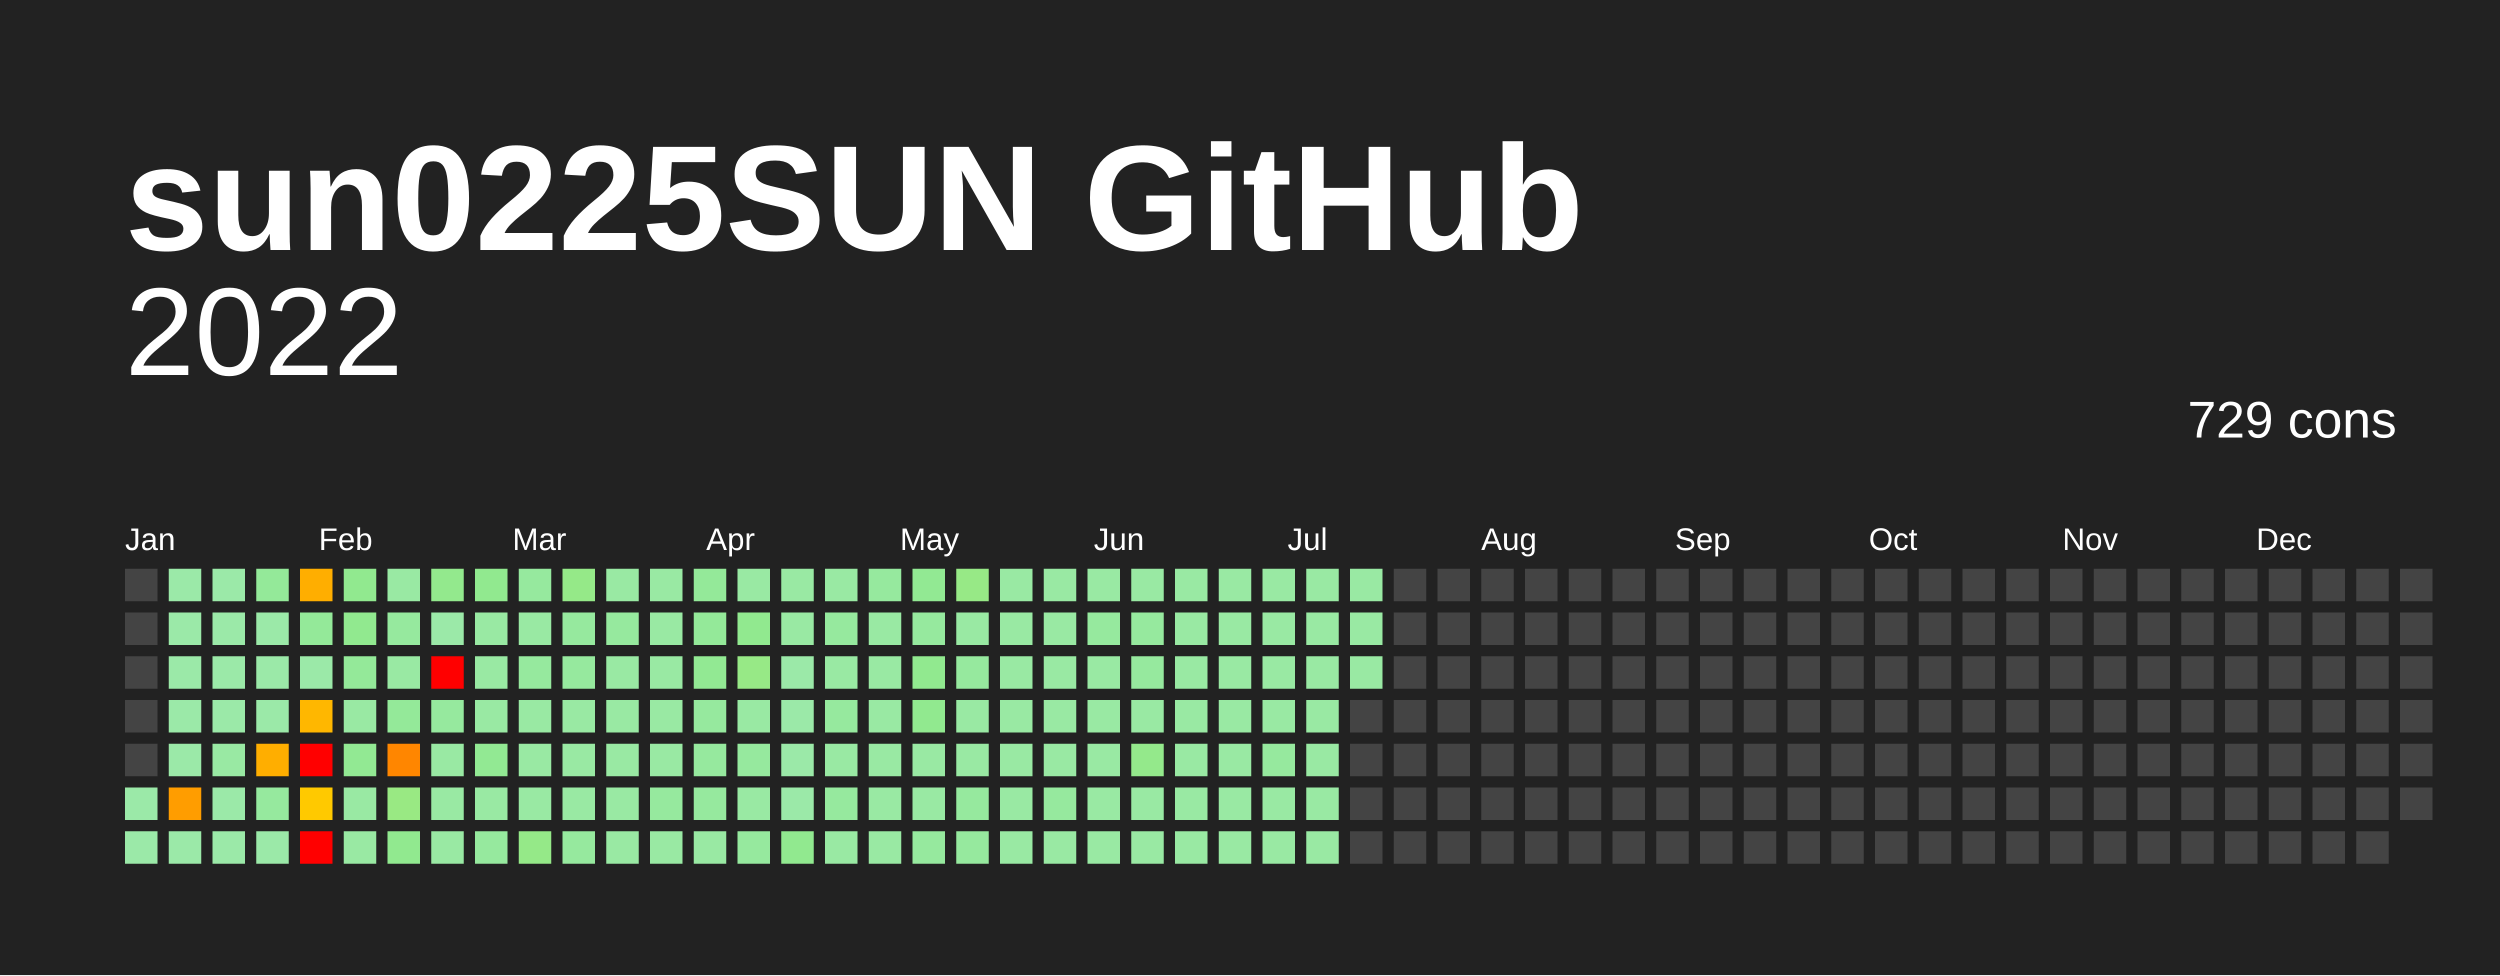
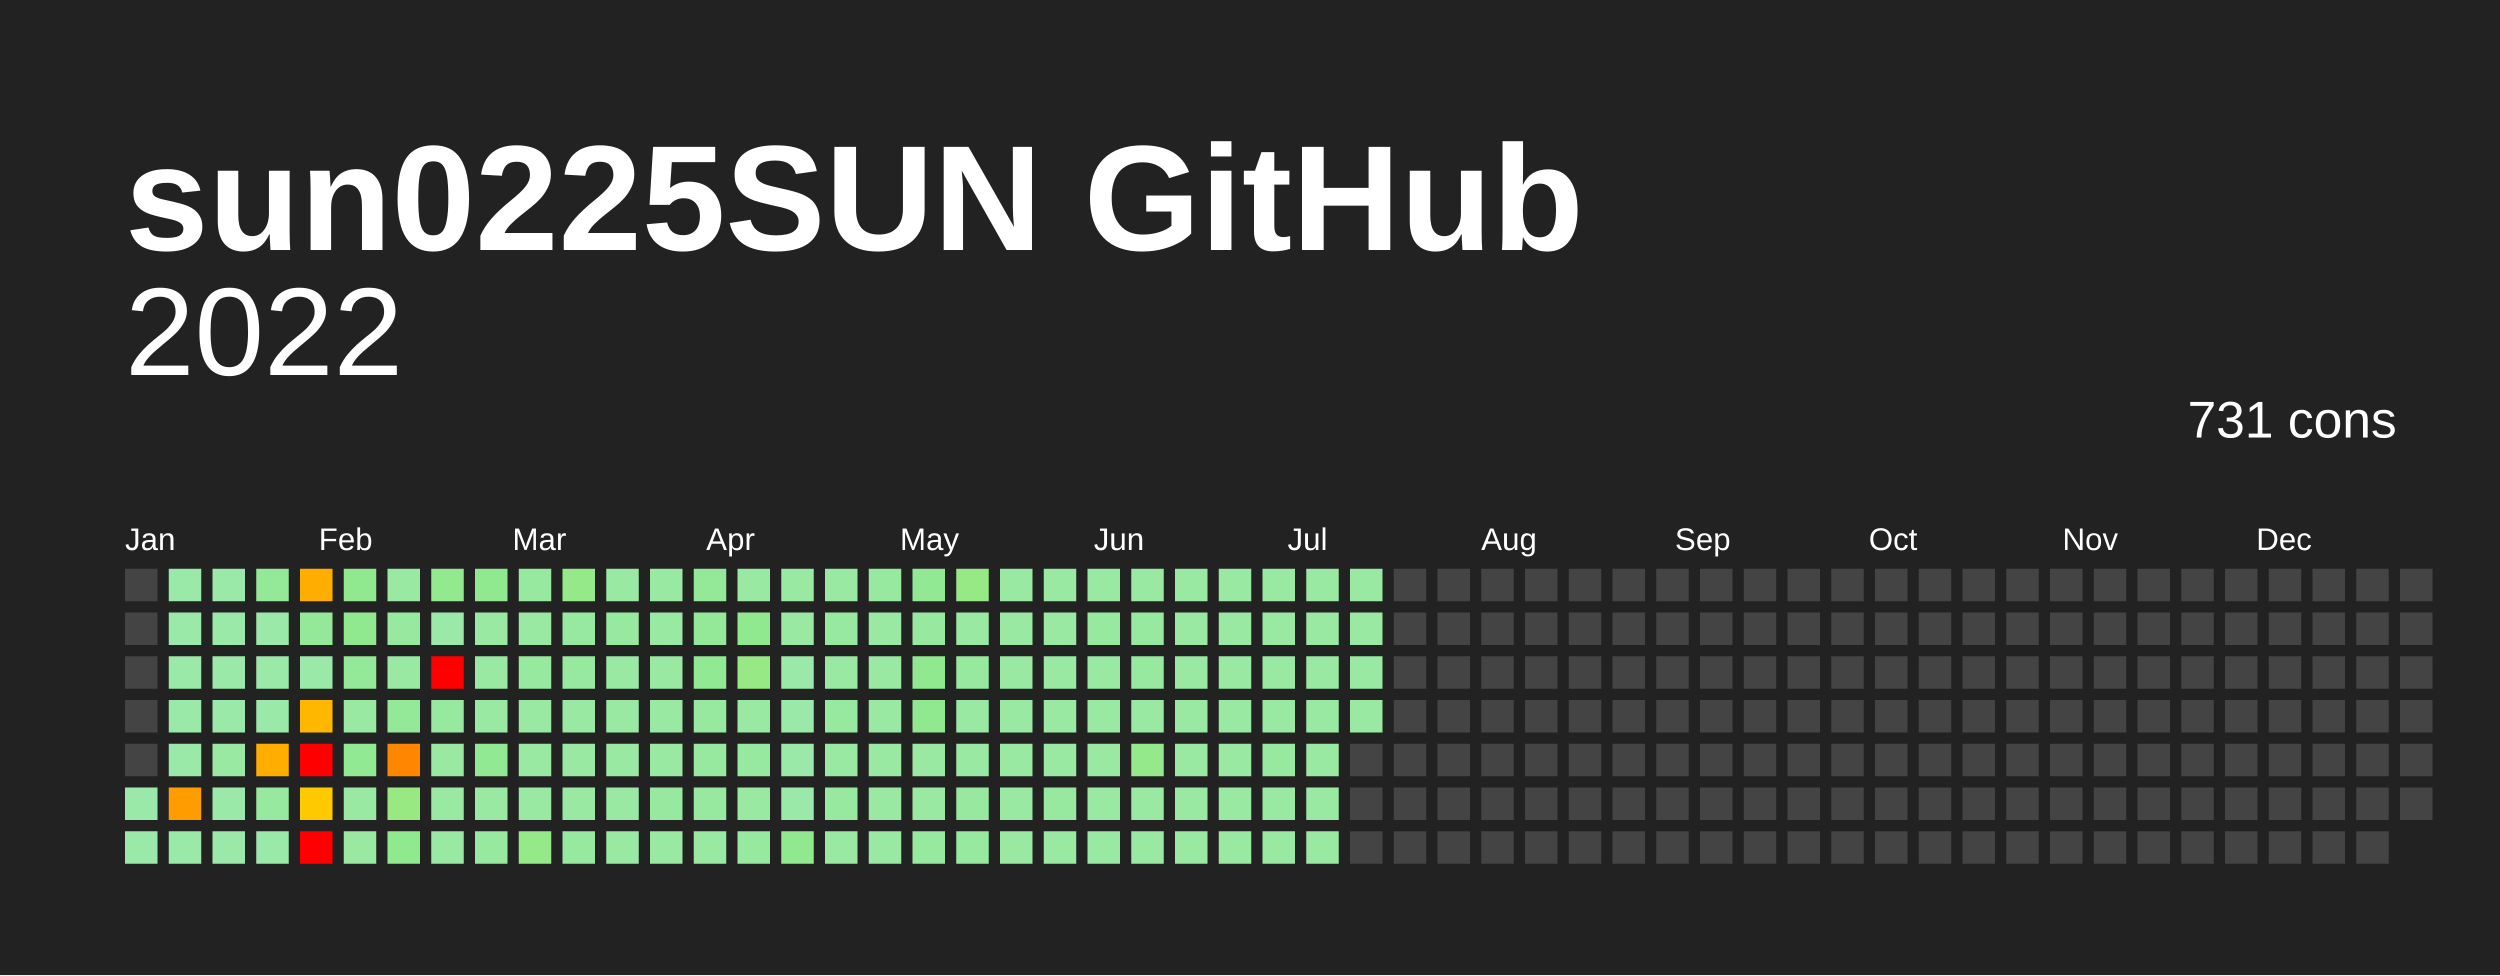
<svg xmlns="http://www.w3.org/2000/svg" baseProfile="full" height="78mm" version="1.1" viewBox="0,0,200,78" width="200mm">
  <defs />
  <rect fill="#222222" height="78" width="200" x="0" y="0" />
  <text fill="#FFFFFF" style="font-size:12px; font-family:Arial; font-weight:bold;" x="10" y="20">sun0225SUN GitHub</text>
  <text alignment-baseline="hanging" fill="#FFFFFF" style="font-size:10.0px; font-family:Arial;" x="10" y="30">2022</text>
-   <text alignment-baseline="hanging" fill="#FFFFFF" style="font-size:4.125px; font-family:Arial;" x="175" y="35">729 cons</text>
+   <text alignment-baseline="hanging" fill="#FFFFFF" style="font-size:4.125px; font-family:Arial;" x="175" y="35">731 cons</text>
  <text fill="#FFFFFF" style="font-size:2.5px; font-family:Arial" x="10.0" y="44">Jan</text>
  <text fill="#FFFFFF" style="font-size:2.5px; font-family:Arial" x="25.5" y="44">Feb</text>
  <text fill="#FFFFFF" style="font-size:2.5px; font-family:Arial" x="41.0" y="44">Mar</text>
  <text fill="#FFFFFF" style="font-size:2.5px; font-family:Arial" x="56.5" y="44">Apr</text>
  <text fill="#FFFFFF" style="font-size:2.5px; font-family:Arial" x="72.0" y="44">May</text>
  <text fill="#FFFFFF" style="font-size:2.5px; font-family:Arial" x="87.5" y="44">Jun</text>
  <text fill="#FFFFFF" style="font-size:2.5px; font-family:Arial" x="103.0" y="44">Jul</text>
  <text fill="#FFFFFF" style="font-size:2.5px; font-family:Arial" x="118.5" y="44">Aug</text>
  <text fill="#FFFFFF" style="font-size:2.5px; font-family:Arial" x="134.0" y="44">Sep</text>
  <text fill="#FFFFFF" style="font-size:2.5px; font-family:Arial" x="149.5" y="44">Oct</text>
  <text fill="#FFFFFF" style="font-size:2.5px; font-family:Arial" x="165.0" y="44">Nov</text>
  <text fill="#FFFFFF" style="font-size:2.5px; font-family:Arial" x="180.5" y="44">Dec</text>
  <rect fill="#444444" height="2.6" width="2.6" x="10.0" y="45.5" />
  <rect fill="#444444" height="2.6" width="2.6" x="10.0" y="49.0" />
  <rect fill="#444444" height="2.6" width="2.6" x="10.0" y="52.5" />
  <rect fill="#444444" height="2.6" width="2.6" x="10.0" y="56.0" />
  <rect fill="#444444" height="2.6" width="2.6" x="10.0" y="59.5" />
  <rect fill="#9be9a8" height="2.6" width="2.6" x="10.0" y="63.0" />
  <rect fill="#9be9a8" height="2.6" width="2.6" x="10.0" y="66.5" />
  <rect fill="#9be9a8" height="2.6" width="2.6" x="13.5" y="45.5" />
  <rect fill="#9be9a8" height="2.6" width="2.6" x="13.5" y="49.0" />
  <rect fill="#9be9a8" height="2.6" width="2.6" x="13.5" y="52.5" />
  <rect fill="#9be9a8" height="2.6" width="2.6" x="13.5" y="56.0" />
  <rect fill="#9be9a8" height="2.6" width="2.6" x="13.5" y="59.5" />
  <rect fill="#ff9d00" height="2.6" width="2.6" x="13.5" y="63.0" />
  <rect fill="#9be9a8" height="2.6" width="2.6" x="13.5" y="66.5" />
  <rect fill="#9be9a8" height="2.6" width="2.6" x="17.0" y="45.5" />
  <rect fill="#9be9a8" height="2.6" width="2.6" x="17.0" y="49.0" />
  <rect fill="#9be9a8" height="2.6" width="2.6" x="17.0" y="52.5" />
  <rect fill="#9be9a8" height="2.6" width="2.6" x="17.0" y="56.0" />
  <rect fill="#99e9a3" height="2.6" width="2.6" x="17.0" y="59.5" />
  <rect fill="#9be9a8" height="2.6" width="2.6" x="17.0" y="63.0" />
  <rect fill="#9be9a8" height="2.6" width="2.6" x="17.0" y="66.5" />
  <rect fill="#94e999" height="2.6" width="2.6" x="20.5" y="45.5" />
  <rect fill="#9be9a8" height="2.6" width="2.6" x="20.5" y="49.0" />
  <rect fill="#9be9a8" height="2.6" width="2.6" x="20.5" y="52.5" />
  <rect fill="#9be9a8" height="2.6" width="2.6" x="20.5" y="56.0" />
  <rect fill="#ffae00" height="2.6" width="2.6" x="20.5" y="59.5" />
  <rect fill="#96e99e" height="2.6" width="2.6" x="20.5" y="63.0" />
  <rect fill="#9be9a8" height="2.6" width="2.6" x="20.5" y="66.5" />
  <rect fill="#ffae00" height="2.6" width="2.6" x="24.0" y="45.5" />
  <rect fill="#94e999" height="2.6" width="2.6" x="24.0" y="49.0" />
  <rect fill="#9be9a8" height="2.6" width="2.6" x="24.0" y="52.5" />
  <rect fill="#ffb700" height="2.6" width="2.6" x="24.0" y="56.0" />
  <rect fill="red" height="2.6" width="2.6" x="24.0" y="59.5" />
  <rect fill="#ffc900" height="2.6" width="2.6" x="24.0" y="63.0" />
  <rect fill="red" height="2.6" width="2.6" x="24.0" y="66.5" />
  <rect fill="#91e98f" height="2.6" width="2.6" x="27.5" y="45.5" />
  <rect fill="#91e98f" height="2.6" width="2.6" x="27.5" y="49.0" />
  <rect fill="#94e999" height="2.6" width="2.6" x="27.5" y="52.5" />
  <rect fill="#99e9a3" height="2.6" width="2.6" x="27.5" y="56.0" />
  <rect fill="#92e993" height="2.6" width="2.6" x="27.5" y="59.5" />
  <rect fill="#99e9a3" height="2.6" width="2.6" x="27.5" y="63.0" />
  <rect fill="#99e9a3" height="2.6" width="2.6" x="27.5" y="66.5" />
  <rect fill="#99e9a3" height="2.6" width="2.6" x="31.0" y="45.5" />
  <rect fill="#96e99e" height="2.6" width="2.6" x="31.0" y="49.0" />
  <rect fill="#99e9a3" height="2.6" width="2.6" x="31.0" y="52.5" />
  <rect fill="#94e999" height="2.6" width="2.6" x="31.0" y="56.0" />
  <rect fill="#ff8600" height="2.6" width="2.6" x="31.0" y="59.5" />
  <rect fill="#99e983" height="2.6" width="2.6" x="31.0" y="63.0" />
  <rect fill="#91e98f" height="2.6" width="2.6" x="31.0" y="66.5" />
  <rect fill="#93e98d" height="2.6" width="2.6" x="34.5" y="45.5" />
  <rect fill="#9be9a8" height="2.6" width="2.6" x="34.5" y="49.0" />
  <rect fill="red" height="2.6" width="2.6" x="34.5" y="52.5" />
  <rect fill="#96e99e" height="2.6" width="2.6" x="34.5" y="56.0" />
  <rect fill="#99e9a3" height="2.6" width="2.6" x="34.5" y="59.5" />
  <rect fill="#99e9a3" height="2.6" width="2.6" x="34.5" y="63.0" />
  <rect fill="#99e9a3" height="2.6" width="2.6" x="34.5" y="66.5" />
  <rect fill="#91e98f" height="2.6" width="2.6" x="38.0" y="45.5" />
  <rect fill="#99e9a3" height="2.6" width="2.6" x="38.0" y="49.0" />
  <rect fill="#99e9a3" height="2.6" width="2.6" x="38.0" y="52.5" />
  <rect fill="#99e9a3" height="2.6" width="2.6" x="38.0" y="56.0" />
  <rect fill="#92e993" height="2.6" width="2.6" x="38.0" y="59.5" />
  <rect fill="#99e9a3" height="2.6" width="2.6" x="38.0" y="63.0" />
  <rect fill="#96e99e" height="2.6" width="2.6" x="38.0" y="66.5" />
  <rect fill="#96e99e" height="2.6" width="2.6" x="41.5" y="45.5" />
  <rect fill="#99e9a3" height="2.6" width="2.6" x="41.5" y="49.0" />
  <rect fill="#96e99e" height="2.6" width="2.6" x="41.5" y="52.5" />
  <rect fill="#99e9a3" height="2.6" width="2.6" x="41.5" y="56.0" />
  <rect fill="#99e9a3" height="2.6" width="2.6" x="41.5" y="59.5" />
  <rect fill="#99e9a3" height="2.6" width="2.6" x="41.5" y="63.0" />
  <rect fill="#95e988" height="2.6" width="2.6" x="41.5" y="66.5" />
  <rect fill="#95e988" height="2.6" width="2.6" x="45.0" y="45.5" />
  <rect fill="#96e99e" height="2.6" width="2.6" x="45.0" y="49.0" />
  <rect fill="#96e99e" height="2.6" width="2.6" x="45.0" y="52.5" />
  <rect fill="#99e9a3" height="2.6" width="2.6" x="45.0" y="56.0" />
  <rect fill="#99e9a3" height="2.6" width="2.6" x="45.0" y="59.5" />
  <rect fill="#99e9a3" height="2.6" width="2.6" x="45.0" y="63.0" />
  <rect fill="#96e99e" height="2.6" width="2.6" x="45.0" y="66.5" />
  <rect fill="#99e9a3" height="2.6" width="2.6" x="48.5" y="45.5" />
  <rect fill="#96e99e" height="2.6" width="2.6" x="48.5" y="49.0" />
  <rect fill="#99e9a3" height="2.6" width="2.6" x="48.5" y="52.5" />
  <rect fill="#99e9a3" height="2.6" width="2.6" x="48.5" y="56.0" />
  <rect fill="#99e9a3" height="2.6" width="2.6" x="48.5" y="59.5" />
  <rect fill="#99e9a3" height="2.6" width="2.6" x="48.5" y="63.0" />
  <rect fill="#99e9a3" height="2.6" width="2.6" x="48.5" y="66.5" />
  <rect fill="#99e9a3" height="2.6" width="2.6" x="52.0" y="45.5" />
  <rect fill="#99e9a3" height="2.6" width="2.6" x="52.0" y="49.0" />
  <rect fill="#99e9a3" height="2.6" width="2.6" x="52.0" y="52.5" />
  <rect fill="#99e9a3" height="2.6" width="2.6" x="52.0" y="56.0" />
  <rect fill="#99e9a3" height="2.6" width="2.6" x="52.0" y="59.5" />
  <rect fill="#96e99e" height="2.6" width="2.6" x="52.0" y="63.0" />
  <rect fill="#99e9a3" height="2.6" width="2.6" x="52.0" y="66.5" />
  <rect fill="#94e999" height="2.6" width="2.6" x="55.5" y="45.5" />
  <rect fill="#94e999" height="2.6" width="2.6" x="55.5" y="49.0" />
  <rect fill="#92e993" height="2.6" width="2.6" x="55.5" y="52.5" />
  <rect fill="#96e99e" height="2.6" width="2.6" x="55.5" y="56.0" />
  <rect fill="#96e99e" height="2.6" width="2.6" x="55.5" y="59.5" />
  <rect fill="#96e99e" height="2.6" width="2.6" x="55.5" y="63.0" />
  <rect fill="#99e9a3" height="2.6" width="2.6" x="55.5" y="66.5" />
  <rect fill="#99e9a3" height="2.6" width="2.6" x="59.0" y="45.5" />
  <rect fill="#91e98f" height="2.6" width="2.6" x="59.0" y="49.0" />
  <rect fill="#97e986" height="2.6" width="2.6" x="59.0" y="52.5" />
  <rect fill="#99e9a3" height="2.6" width="2.6" x="59.0" y="56.0" />
  <rect fill="#96e99e" height="2.6" width="2.6" x="59.0" y="59.5" />
  <rect fill="#99e9a3" height="2.6" width="2.6" x="59.0" y="63.0" />
  <rect fill="#96e99e" height="2.6" width="2.6" x="59.0" y="66.5" />
  <rect fill="#99e9a3" height="2.6" width="2.6" x="62.5" y="45.5" />
  <rect fill="#99e9a3" height="2.6" width="2.6" x="62.5" y="49.0" />
  <rect fill="#9be9a8" height="2.6" width="2.6" x="62.5" y="52.5" />
  <rect fill="#9be9a8" height="2.6" width="2.6" x="62.5" y="56.0" />
  <rect fill="#9be9a8" height="2.6" width="2.6" x="62.5" y="59.5" />
  <rect fill="#9be9a8" height="2.6" width="2.6" x="62.5" y="63.0" />
  <rect fill="#91e98f" height="2.6" width="2.6" x="62.5" y="66.5" />
  <rect fill="#99e9a3" height="2.6" width="2.6" x="66.0" y="45.5" />
  <rect fill="#96e99e" height="2.6" width="2.6" x="66.0" y="49.0" />
  <rect fill="#99e9a3" height="2.6" width="2.6" x="66.0" y="52.5" />
  <rect fill="#96e99e" height="2.6" width="2.6" x="66.0" y="56.0" />
  <rect fill="#99e9a3" height="2.6" width="2.6" x="66.0" y="59.5" />
  <rect fill="#96e99e" height="2.6" width="2.6" x="66.0" y="63.0" />
  <rect fill="#99e9a3" height="2.6" width="2.6" x="66.0" y="66.5" />
  <rect fill="#96e99e" height="2.6" width="2.6" x="69.5" y="45.5" />
  <rect fill="#99e9a3" height="2.6" width="2.6" x="69.5" y="49.0" />
  <rect fill="#99e9a3" height="2.6" width="2.6" x="69.5" y="52.5" />
  <rect fill="#99e9a3" height="2.6" width="2.6" x="69.5" y="56.0" />
  <rect fill="#99e9a3" height="2.6" width="2.6" x="69.5" y="59.5" />
  <rect fill="#99e9a3" height="2.6" width="2.6" x="69.5" y="63.0" />
  <rect fill="#99e9a3" height="2.6" width="2.6" x="69.5" y="66.5" />
  <rect fill="#92e993" height="2.6" width="2.6" x="73.0" y="45.5" />
  <rect fill="#96e99e" height="2.6" width="2.6" x="73.0" y="49.0" />
  <rect fill="#91e98f" height="2.6" width="2.6" x="73.0" y="52.5" />
  <rect fill="#91e98f" height="2.6" width="2.6" x="73.0" y="56.0" />
  <rect fill="#99e9a3" height="2.6" width="2.6" x="73.0" y="59.5" />
  <rect fill="#99e9a3" height="2.6" width="2.6" x="73.0" y="63.0" />
  <rect fill="#96e99e" height="2.6" width="2.6" x="73.0" y="66.5" />
  <rect fill="#97e986" height="2.6" width="2.6" x="76.5" y="45.5" />
  <rect fill="#99e9a3" height="2.6" width="2.6" x="76.5" y="49.0" />
  <rect fill="#96e99e" height="2.6" width="2.6" x="76.5" y="52.5" />
  <rect fill="#99e9a3" height="2.6" width="2.6" x="76.5" y="56.0" />
  <rect fill="#99e9a3" height="2.6" width="2.6" x="76.5" y="59.5" />
  <rect fill="#96e99e" height="2.6" width="2.6" x="76.5" y="63.0" />
  <rect fill="#96e99e" height="2.6" width="2.6" x="76.5" y="66.5" />
  <rect fill="#99e9a3" height="2.6" width="2.6" x="80.0" y="45.5" />
  <rect fill="#99e9a3" height="2.6" width="2.6" x="80.0" y="49.0" />
  <rect fill="#99e9a3" height="2.6" width="2.6" x="80.0" y="52.5" />
  <rect fill="#99e9a3" height="2.6" width="2.6" x="80.0" y="56.0" />
  <rect fill="#99e9a3" height="2.6" width="2.6" x="80.0" y="59.5" />
  <rect fill="#99e9a3" height="2.6" width="2.6" x="80.0" y="63.0" />
  <rect fill="#99e9a3" height="2.6" width="2.6" x="80.0" y="66.5" />
  <rect fill="#99e9a3" height="2.6" width="2.6" x="83.5" y="45.5" />
  <rect fill="#99e9a3" height="2.6" width="2.6" x="83.5" y="49.0" />
  <rect fill="#99e9a3" height="2.6" width="2.6" x="83.5" y="52.5" />
  <rect fill="#99e9a3" height="2.6" width="2.6" x="83.5" y="56.0" />
  <rect fill="#99e9a3" height="2.6" width="2.6" x="83.5" y="59.5" />
  <rect fill="#96e99e" height="2.6" width="2.6" x="83.5" y="63.0" />
  <rect fill="#99e9a3" height="2.6" width="2.6" x="83.5" y="66.5" />
  <rect fill="#99e9a3" height="2.6" width="2.6" x="87.0" y="45.5" />
  <rect fill="#96e99e" height="2.6" width="2.6" x="87.0" y="49.0" />
  <rect fill="#99e9a3" height="2.6" width="2.6" x="87.0" y="52.5" />
  <rect fill="#99e9a3" height="2.6" width="2.6" x="87.0" y="56.0" />
  <rect fill="#99e9a3" height="2.6" width="2.6" x="87.0" y="59.5" />
  <rect fill="#99e9a3" height="2.6" width="2.6" x="87.0" y="63.0" />
  <rect fill="#99e9a3" height="2.6" width="2.6" x="87.0" y="66.5" />
  <rect fill="#99e9a3" height="2.6" width="2.6" x="90.5" y="45.5" />
  <rect fill="#96e99e" height="2.6" width="2.6" x="90.5" y="49.0" />
  <rect fill="#96e99e" height="2.6" width="2.6" x="90.5" y="52.5" />
  <rect fill="#99e9a3" height="2.6" width="2.6" x="90.5" y="56.0" />
  <rect fill="#94e98b" height="2.6" width="2.6" x="90.5" y="59.5" />
  <rect fill="#99e9a3" height="2.6" width="2.6" x="90.5" y="63.0" />
  <rect fill="#99e9a3" height="2.6" width="2.6" x="90.5" y="66.5" />
  <rect fill="#99e9a3" height="2.6" width="2.6" x="94.0" y="45.5" />
  <rect fill="#99e9a3" height="2.6" width="2.6" x="94.0" y="49.0" />
  <rect fill="#99e9a3" height="2.6" width="2.6" x="94.0" y="52.5" />
  <rect fill="#99e9a3" height="2.6" width="2.6" x="94.0" y="56.0" />
  <rect fill="#99e9a3" height="2.6" width="2.6" x="94.0" y="59.5" />
  <rect fill="#99e9a3" height="2.6" width="2.6" x="94.0" y="63.0" />
  <rect fill="#99e9a3" height="2.6" width="2.6" x="94.0" y="66.5" />
  <rect fill="#99e9a3" height="2.6" width="2.6" x="97.5" y="45.5" />
  <rect fill="#99e9a3" height="2.6" width="2.6" x="97.5" y="49.0" />
  <rect fill="#99e9a3" height="2.6" width="2.6" x="97.5" y="52.5" />
  <rect fill="#99e9a3" height="2.6" width="2.6" x="97.5" y="56.0" />
  <rect fill="#99e9a3" height="2.6" width="2.6" x="97.5" y="59.5" />
  <rect fill="#99e9a3" height="2.6" width="2.6" x="97.5" y="63.0" />
  <rect fill="#99e9a3" height="2.6" width="2.6" x="97.5" y="66.5" />
  <rect fill="#99e9a3" height="2.6" width="2.6" x="101.0" y="45.5" />
  <rect fill="#99e9a3" height="2.6" width="2.6" x="101.0" y="49.0" />
  <rect fill="#99e9a3" height="2.6" width="2.6" x="101.0" y="52.5" />
  <rect fill="#99e9a3" height="2.6" width="2.6" x="101.0" y="56.0" />
  <rect fill="#96e99e" height="2.6" width="2.6" x="101.0" y="59.5" />
  <rect fill="#99e9a3" height="2.6" width="2.6" x="101.0" y="63.0" />
  <rect fill="#99e9a3" height="2.6" width="2.6" x="101.0" y="66.5" />
  <rect fill="#99e9a3" height="2.6" width="2.6" x="104.5" y="45.5" />
  <rect fill="#99e9a3" height="2.6" width="2.6" x="104.5" y="49.0" />
  <rect fill="#99e9a3" height="2.6" width="2.6" x="104.5" y="52.5" />
  <rect fill="#99e9a3" height="2.6" width="2.6" x="104.5" y="56.0" />
  <rect fill="#99e9a3" height="2.6" width="2.6" x="104.5" y="59.5" />
  <rect fill="#99e9a3" height="2.6" width="2.6" x="104.5" y="63.0" />
  <rect fill="#99e9a3" height="2.6" width="2.6" x="104.5" y="66.5" />
  <rect fill="#99e9a3" height="2.6" width="2.6" x="108.0" y="45.5" />
  <rect fill="#99e9a3" height="2.6" width="2.6" x="108.0" y="49.0" />
  <rect fill="#99e9a3" height="2.6" width="2.6" x="108.0" y="52.5" />
-   <rect fill="#444444" height="2.6" width="2.6" x="108.0" y="56.0" />
+   <rect fill="#99e9a3" height="2.6" width="2.6" x="108.0" y="56.0" />
  <rect fill="#444444" height="2.6" width="2.6" x="108.0" y="59.5" />
  <rect fill="#444444" height="2.6" width="2.6" x="108.0" y="63.0" />
  <rect fill="#444444" height="2.6" width="2.6" x="108.0" y="66.5" />
  <rect fill="#444444" height="2.6" width="2.6" x="111.5" y="45.5" />
  <rect fill="#444444" height="2.6" width="2.6" x="111.5" y="49.0" />
  <rect fill="#444444" height="2.6" width="2.6" x="111.5" y="52.5" />
  <rect fill="#444444" height="2.6" width="2.6" x="111.5" y="56.0" />
  <rect fill="#444444" height="2.6" width="2.6" x="111.5" y="59.5" />
  <rect fill="#444444" height="2.6" width="2.6" x="111.5" y="63.0" />
  <rect fill="#444444" height="2.6" width="2.6" x="111.5" y="66.5" />
  <rect fill="#444444" height="2.6" width="2.6" x="115.0" y="45.5" />
  <rect fill="#444444" height="2.6" width="2.6" x="115.0" y="49.0" />
  <rect fill="#444444" height="2.6" width="2.6" x="115.0" y="52.5" />
  <rect fill="#444444" height="2.6" width="2.6" x="115.0" y="56.0" />
  <rect fill="#444444" height="2.6" width="2.6" x="115.0" y="59.5" />
  <rect fill="#444444" height="2.6" width="2.6" x="115.0" y="63.0" />
  <rect fill="#444444" height="2.6" width="2.6" x="115.0" y="66.5" />
  <rect fill="#444444" height="2.6" width="2.6" x="118.5" y="45.5" />
  <rect fill="#444444" height="2.6" width="2.6" x="118.5" y="49.0" />
  <rect fill="#444444" height="2.6" width="2.6" x="118.5" y="52.5" />
  <rect fill="#444444" height="2.6" width="2.6" x="118.5" y="56.0" />
  <rect fill="#444444" height="2.6" width="2.6" x="118.5" y="59.5" />
  <rect fill="#444444" height="2.6" width="2.6" x="118.5" y="63.0" />
  <rect fill="#444444" height="2.6" width="2.6" x="118.5" y="66.5" />
  <rect fill="#444444" height="2.6" width="2.6" x="122.0" y="45.5" />
  <rect fill="#444444" height="2.6" width="2.6" x="122.0" y="49.0" />
  <rect fill="#444444" height="2.6" width="2.6" x="122.0" y="52.5" />
  <rect fill="#444444" height="2.6" width="2.6" x="122.0" y="56.0" />
  <rect fill="#444444" height="2.6" width="2.6" x="122.0" y="59.5" />
  <rect fill="#444444" height="2.6" width="2.6" x="122.0" y="63.0" />
  <rect fill="#444444" height="2.6" width="2.6" x="122.0" y="66.5" />
  <rect fill="#444444" height="2.6" width="2.6" x="125.5" y="45.5" />
  <rect fill="#444444" height="2.6" width="2.6" x="125.5" y="49.0" />
  <rect fill="#444444" height="2.6" width="2.6" x="125.5" y="52.5" />
  <rect fill="#444444" height="2.6" width="2.6" x="125.5" y="56.0" />
  <rect fill="#444444" height="2.6" width="2.6" x="125.5" y="59.5" />
  <rect fill="#444444" height="2.6" width="2.6" x="125.5" y="63.0" />
  <rect fill="#444444" height="2.6" width="2.6" x="125.5" y="66.5" />
  <rect fill="#444444" height="2.6" width="2.6" x="129.0" y="45.5" />
  <rect fill="#444444" height="2.6" width="2.6" x="129.0" y="49.0" />
  <rect fill="#444444" height="2.6" width="2.6" x="129.0" y="52.5" />
  <rect fill="#444444" height="2.6" width="2.6" x="129.0" y="56.0" />
  <rect fill="#444444" height="2.6" width="2.6" x="129.0" y="59.5" />
  <rect fill="#444444" height="2.6" width="2.6" x="129.0" y="63.0" />
  <rect fill="#444444" height="2.6" width="2.6" x="129.0" y="66.5" />
  <rect fill="#444444" height="2.6" width="2.6" x="132.5" y="45.5" />
  <rect fill="#444444" height="2.6" width="2.6" x="132.5" y="49.0" />
  <rect fill="#444444" height="2.6" width="2.6" x="132.5" y="52.5" />
  <rect fill="#444444" height="2.6" width="2.6" x="132.5" y="56.0" />
  <rect fill="#444444" height="2.6" width="2.6" x="132.5" y="59.5" />
  <rect fill="#444444" height="2.6" width="2.6" x="132.5" y="63.0" />
  <rect fill="#444444" height="2.6" width="2.6" x="132.5" y="66.5" />
  <rect fill="#444444" height="2.6" width="2.6" x="136.0" y="45.5" />
  <rect fill="#444444" height="2.6" width="2.6" x="136.0" y="49.0" />
  <rect fill="#444444" height="2.6" width="2.6" x="136.0" y="52.5" />
  <rect fill="#444444" height="2.6" width="2.6" x="136.0" y="56.0" />
  <rect fill="#444444" height="2.6" width="2.6" x="136.0" y="59.5" />
  <rect fill="#444444" height="2.6" width="2.6" x="136.0" y="63.0" />
  <rect fill="#444444" height="2.6" width="2.6" x="136.0" y="66.5" />
  <rect fill="#444444" height="2.6" width="2.6" x="139.5" y="45.5" />
  <rect fill="#444444" height="2.6" width="2.6" x="139.5" y="49.0" />
  <rect fill="#444444" height="2.6" width="2.6" x="139.5" y="52.5" />
  <rect fill="#444444" height="2.6" width="2.6" x="139.5" y="56.0" />
  <rect fill="#444444" height="2.6" width="2.6" x="139.5" y="59.5" />
  <rect fill="#444444" height="2.6" width="2.6" x="139.5" y="63.0" />
  <rect fill="#444444" height="2.6" width="2.6" x="139.5" y="66.5" />
  <rect fill="#444444" height="2.6" width="2.6" x="143.0" y="45.5" />
  <rect fill="#444444" height="2.6" width="2.6" x="143.0" y="49.0" />
  <rect fill="#444444" height="2.6" width="2.6" x="143.0" y="52.5" />
  <rect fill="#444444" height="2.6" width="2.6" x="143.0" y="56.0" />
  <rect fill="#444444" height="2.6" width="2.6" x="143.0" y="59.5" />
  <rect fill="#444444" height="2.6" width="2.6" x="143.0" y="63.0" />
  <rect fill="#444444" height="2.6" width="2.6" x="143.0" y="66.5" />
  <rect fill="#444444" height="2.6" width="2.6" x="146.5" y="45.5" />
  <rect fill="#444444" height="2.6" width="2.6" x="146.5" y="49.0" />
  <rect fill="#444444" height="2.6" width="2.6" x="146.5" y="52.5" />
  <rect fill="#444444" height="2.6" width="2.6" x="146.5" y="56.0" />
  <rect fill="#444444" height="2.6" width="2.6" x="146.5" y="59.5" />
  <rect fill="#444444" height="2.6" width="2.6" x="146.5" y="63.0" />
  <rect fill="#444444" height="2.6" width="2.6" x="146.5" y="66.5" />
  <rect fill="#444444" height="2.6" width="2.6" x="150.0" y="45.5" />
  <rect fill="#444444" height="2.6" width="2.6" x="150.0" y="49.0" />
  <rect fill="#444444" height="2.6" width="2.6" x="150.0" y="52.5" />
  <rect fill="#444444" height="2.6" width="2.6" x="150.0" y="56.0" />
  <rect fill="#444444" height="2.6" width="2.6" x="150.0" y="59.5" />
  <rect fill="#444444" height="2.6" width="2.6" x="150.0" y="63.0" />
  <rect fill="#444444" height="2.6" width="2.6" x="150.0" y="66.5" />
  <rect fill="#444444" height="2.6" width="2.6" x="153.5" y="45.5" />
  <rect fill="#444444" height="2.6" width="2.6" x="153.5" y="49.0" />
  <rect fill="#444444" height="2.6" width="2.6" x="153.5" y="52.5" />
  <rect fill="#444444" height="2.6" width="2.6" x="153.5" y="56.0" />
  <rect fill="#444444" height="2.6" width="2.6" x="153.5" y="59.5" />
  <rect fill="#444444" height="2.6" width="2.6" x="153.5" y="63.0" />
  <rect fill="#444444" height="2.6" width="2.6" x="153.5" y="66.5" />
  <rect fill="#444444" height="2.6" width="2.6" x="157.0" y="45.5" />
  <rect fill="#444444" height="2.6" width="2.6" x="157.0" y="49.0" />
  <rect fill="#444444" height="2.6" width="2.6" x="157.0" y="52.5" />
  <rect fill="#444444" height="2.6" width="2.6" x="157.0" y="56.0" />
  <rect fill="#444444" height="2.6" width="2.6" x="157.0" y="59.5" />
  <rect fill="#444444" height="2.6" width="2.6" x="157.0" y="63.0" />
  <rect fill="#444444" height="2.6" width="2.6" x="157.0" y="66.5" />
  <rect fill="#444444" height="2.6" width="2.6" x="160.5" y="45.5" />
  <rect fill="#444444" height="2.6" width="2.6" x="160.5" y="49.0" />
  <rect fill="#444444" height="2.6" width="2.6" x="160.5" y="52.5" />
  <rect fill="#444444" height="2.6" width="2.6" x="160.5" y="56.0" />
  <rect fill="#444444" height="2.6" width="2.6" x="160.5" y="59.5" />
  <rect fill="#444444" height="2.6" width="2.6" x="160.5" y="63.0" />
  <rect fill="#444444" height="2.6" width="2.6" x="160.5" y="66.5" />
  <rect fill="#444444" height="2.6" width="2.6" x="164.0" y="45.5" />
  <rect fill="#444444" height="2.6" width="2.6" x="164.0" y="49.0" />
  <rect fill="#444444" height="2.6" width="2.6" x="164.0" y="52.5" />
  <rect fill="#444444" height="2.6" width="2.6" x="164.0" y="56.0" />
  <rect fill="#444444" height="2.6" width="2.6" x="164.0" y="59.5" />
  <rect fill="#444444" height="2.6" width="2.6" x="164.0" y="63.0" />
  <rect fill="#444444" height="2.6" width="2.6" x="164.0" y="66.5" />
  <rect fill="#444444" height="2.6" width="2.6" x="167.5" y="45.5" />
  <rect fill="#444444" height="2.6" width="2.6" x="167.5" y="49.0" />
  <rect fill="#444444" height="2.6" width="2.6" x="167.5" y="52.5" />
  <rect fill="#444444" height="2.6" width="2.6" x="167.5" y="56.0" />
  <rect fill="#444444" height="2.6" width="2.6" x="167.5" y="59.5" />
  <rect fill="#444444" height="2.6" width="2.6" x="167.5" y="63.0" />
  <rect fill="#444444" height="2.6" width="2.6" x="167.5" y="66.5" />
  <rect fill="#444444" height="2.6" width="2.6" x="171.0" y="45.5" />
  <rect fill="#444444" height="2.6" width="2.6" x="171.0" y="49.0" />
  <rect fill="#444444" height="2.6" width="2.6" x="171.0" y="52.5" />
  <rect fill="#444444" height="2.6" width="2.6" x="171.0" y="56.0" />
  <rect fill="#444444" height="2.6" width="2.6" x="171.0" y="59.5" />
  <rect fill="#444444" height="2.6" width="2.6" x="171.0" y="63.0" />
  <rect fill="#444444" height="2.6" width="2.6" x="171.0" y="66.5" />
  <rect fill="#444444" height="2.6" width="2.6" x="174.5" y="45.5" />
  <rect fill="#444444" height="2.6" width="2.6" x="174.5" y="49.0" />
  <rect fill="#444444" height="2.6" width="2.6" x="174.5" y="52.5" />
  <rect fill="#444444" height="2.6" width="2.6" x="174.5" y="56.0" />
  <rect fill="#444444" height="2.6" width="2.6" x="174.5" y="59.5" />
  <rect fill="#444444" height="2.6" width="2.6" x="174.5" y="63.0" />
  <rect fill="#444444" height="2.6" width="2.6" x="174.5" y="66.5" />
  <rect fill="#444444" height="2.6" width="2.6" x="178.0" y="45.5" />
  <rect fill="#444444" height="2.6" width="2.6" x="178.0" y="49.0" />
  <rect fill="#444444" height="2.6" width="2.6" x="178.0" y="52.5" />
  <rect fill="#444444" height="2.6" width="2.6" x="178.0" y="56.0" />
  <rect fill="#444444" height="2.6" width="2.6" x="178.0" y="59.5" />
  <rect fill="#444444" height="2.6" width="2.6" x="178.0" y="63.0" />
  <rect fill="#444444" height="2.6" width="2.6" x="178.0" y="66.5" />
  <rect fill="#444444" height="2.6" width="2.6" x="181.5" y="45.5" />
  <rect fill="#444444" height="2.6" width="2.6" x="181.5" y="49.0" />
  <rect fill="#444444" height="2.6" width="2.6" x="181.5" y="52.5" />
  <rect fill="#444444" height="2.6" width="2.6" x="181.5" y="56.0" />
  <rect fill="#444444" height="2.6" width="2.6" x="181.5" y="59.5" />
  <rect fill="#444444" height="2.6" width="2.6" x="181.5" y="63.0" />
  <rect fill="#444444" height="2.6" width="2.6" x="181.5" y="66.5" />
  <rect fill="#444444" height="2.6" width="2.6" x="185.0" y="45.5" />
  <rect fill="#444444" height="2.6" width="2.6" x="185.0" y="49.0" />
  <rect fill="#444444" height="2.6" width="2.6" x="185.0" y="52.5" />
  <rect fill="#444444" height="2.6" width="2.6" x="185.0" y="56.0" />
  <rect fill="#444444" height="2.6" width="2.6" x="185.0" y="59.5" />
  <rect fill="#444444" height="2.6" width="2.6" x="185.0" y="63.0" />
  <rect fill="#444444" height="2.6" width="2.6" x="185.0" y="66.5" />
  <rect fill="#444444" height="2.6" width="2.6" x="188.5" y="45.5" />
  <rect fill="#444444" height="2.6" width="2.6" x="188.5" y="49.0" />
  <rect fill="#444444" height="2.6" width="2.6" x="188.5" y="52.5" />
  <rect fill="#444444" height="2.6" width="2.6" x="188.5" y="56.0" />
  <rect fill="#444444" height="2.6" width="2.6" x="188.5" y="59.5" />
  <rect fill="#444444" height="2.6" width="2.6" x="188.5" y="63.0" />
  <rect fill="#444444" height="2.6" width="2.6" x="188.5" y="66.5" />
  <rect fill="#444444" height="2.6" width="2.6" x="192.0" y="45.5" />
  <rect fill="#444444" height="2.6" width="2.6" x="192.0" y="49.0" />
  <rect fill="#444444" height="2.6" width="2.6" x="192.0" y="52.5" />
  <rect fill="#444444" height="2.6" width="2.6" x="192.0" y="56.0" />
  <rect fill="#444444" height="2.6" width="2.6" x="192.0" y="59.5" />
  <rect fill="#444444" height="2.6" width="2.6" x="192.0" y="63.0" />
</svg>
